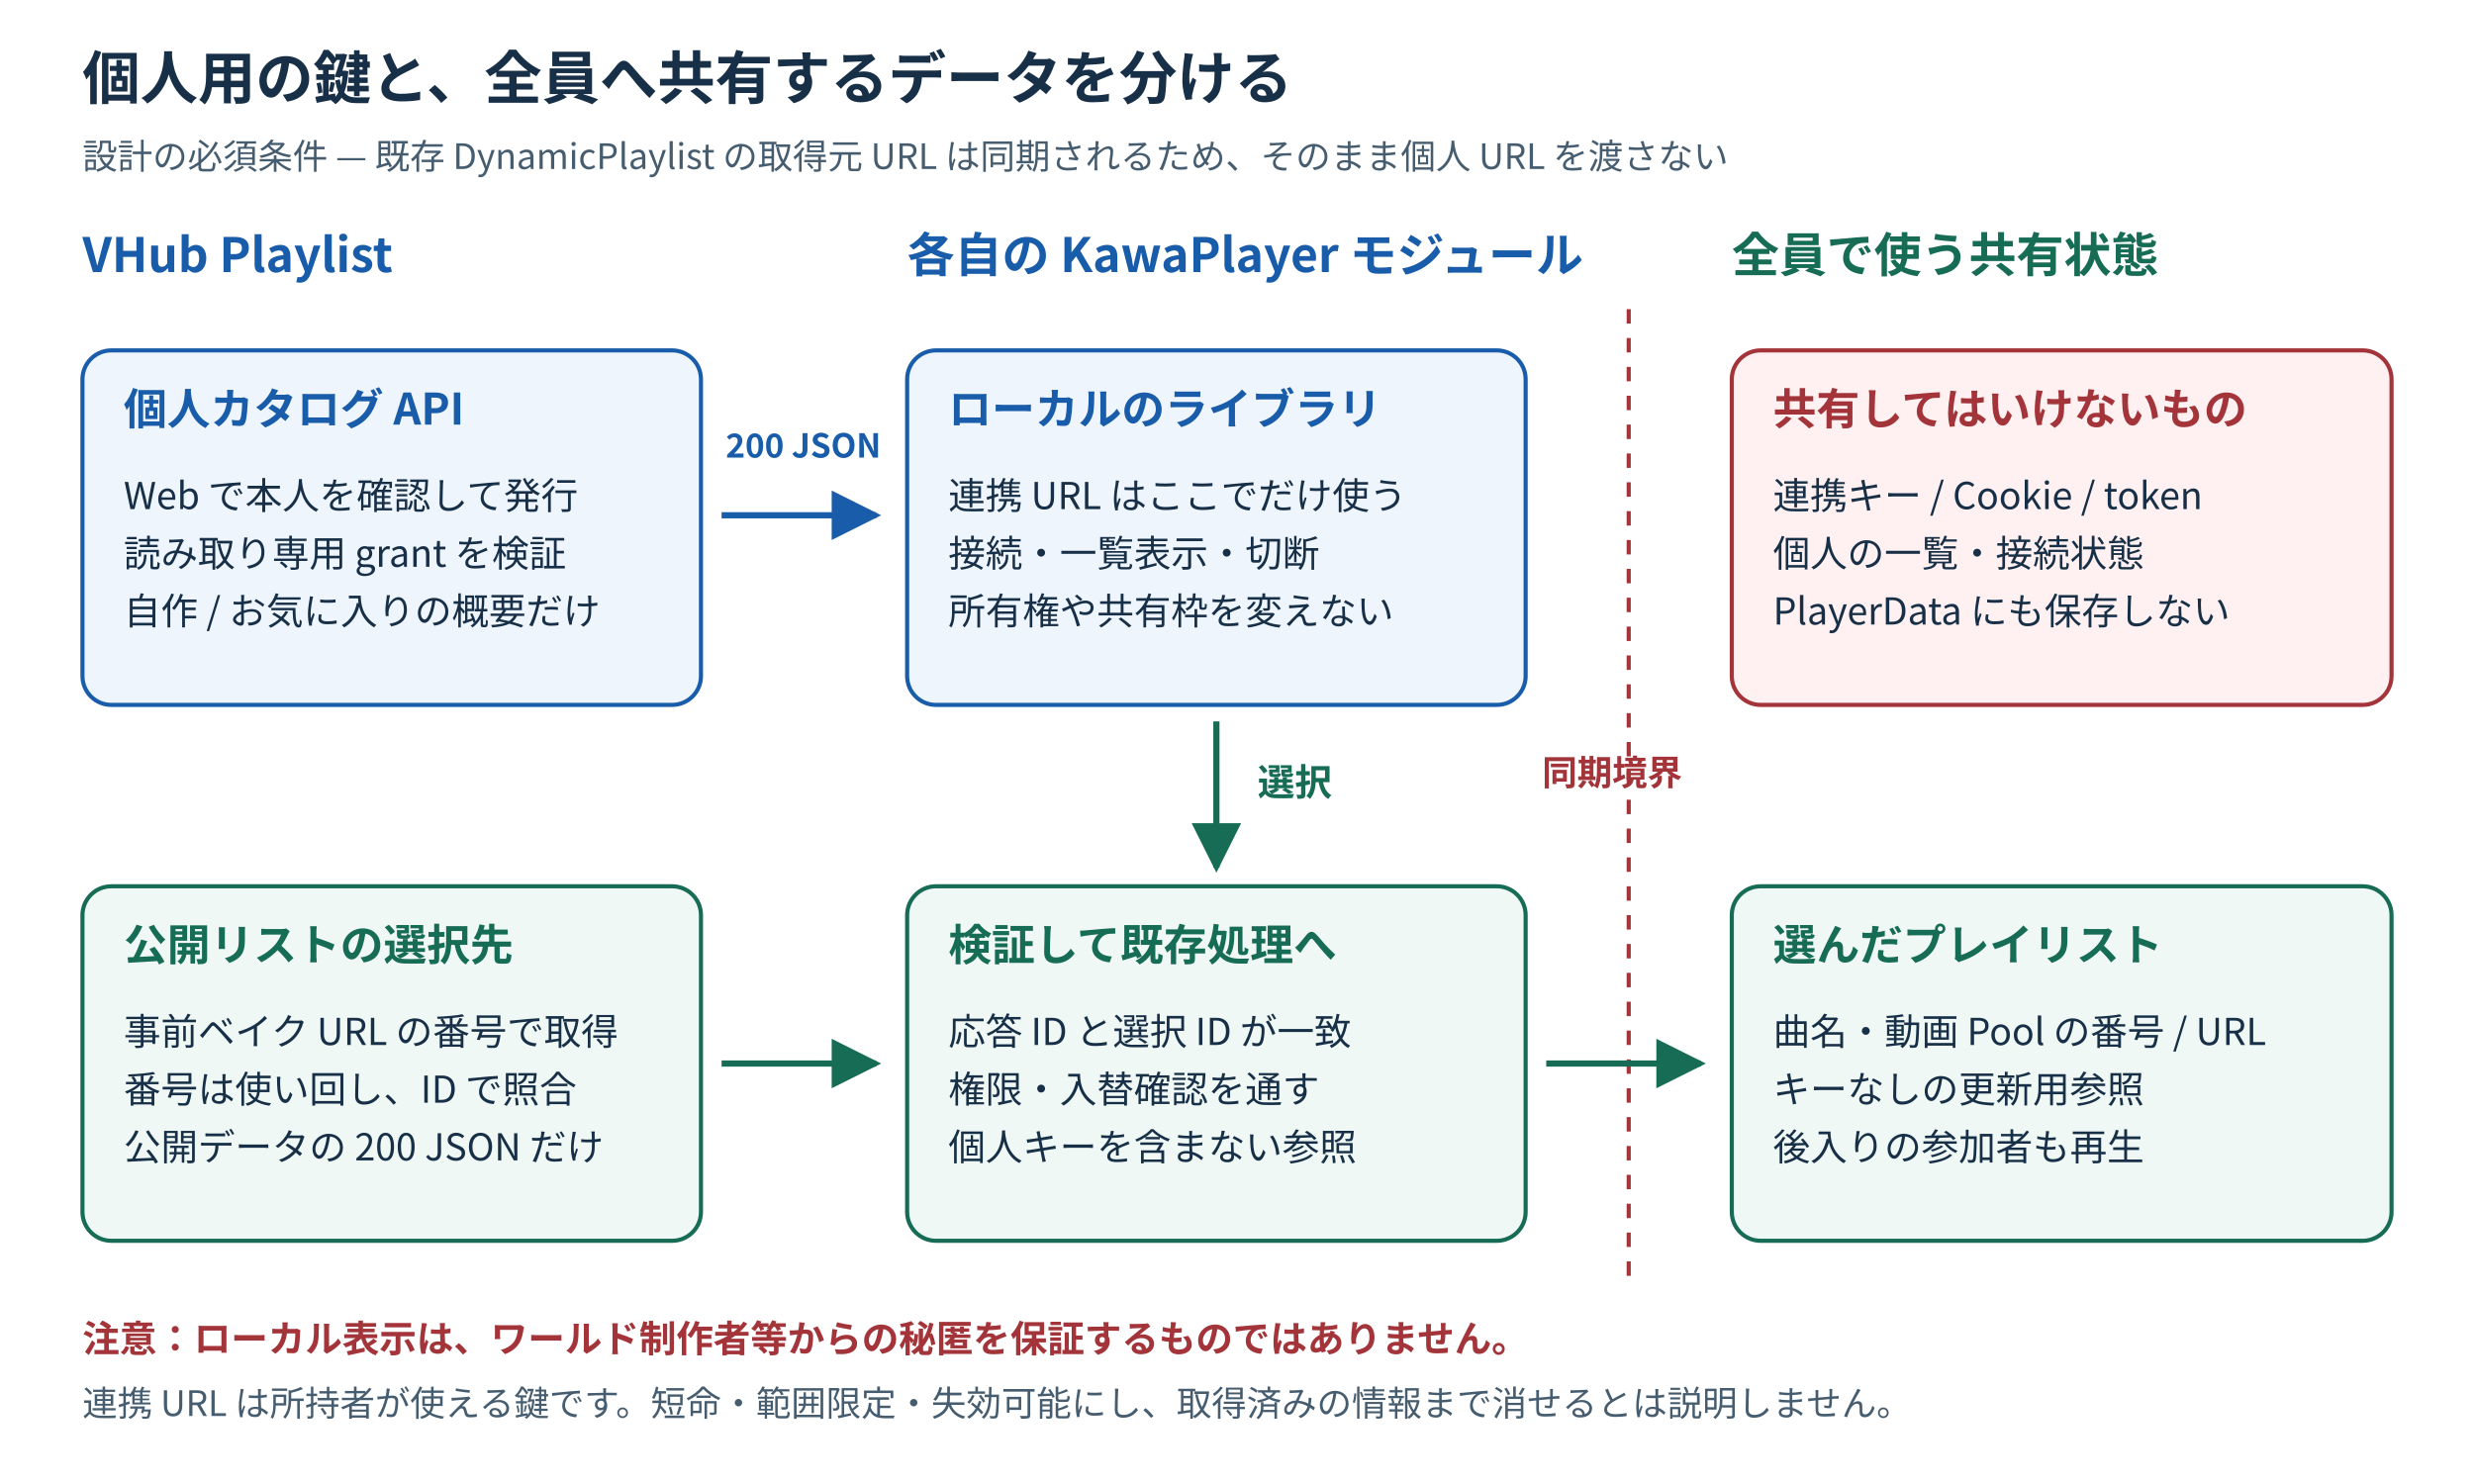
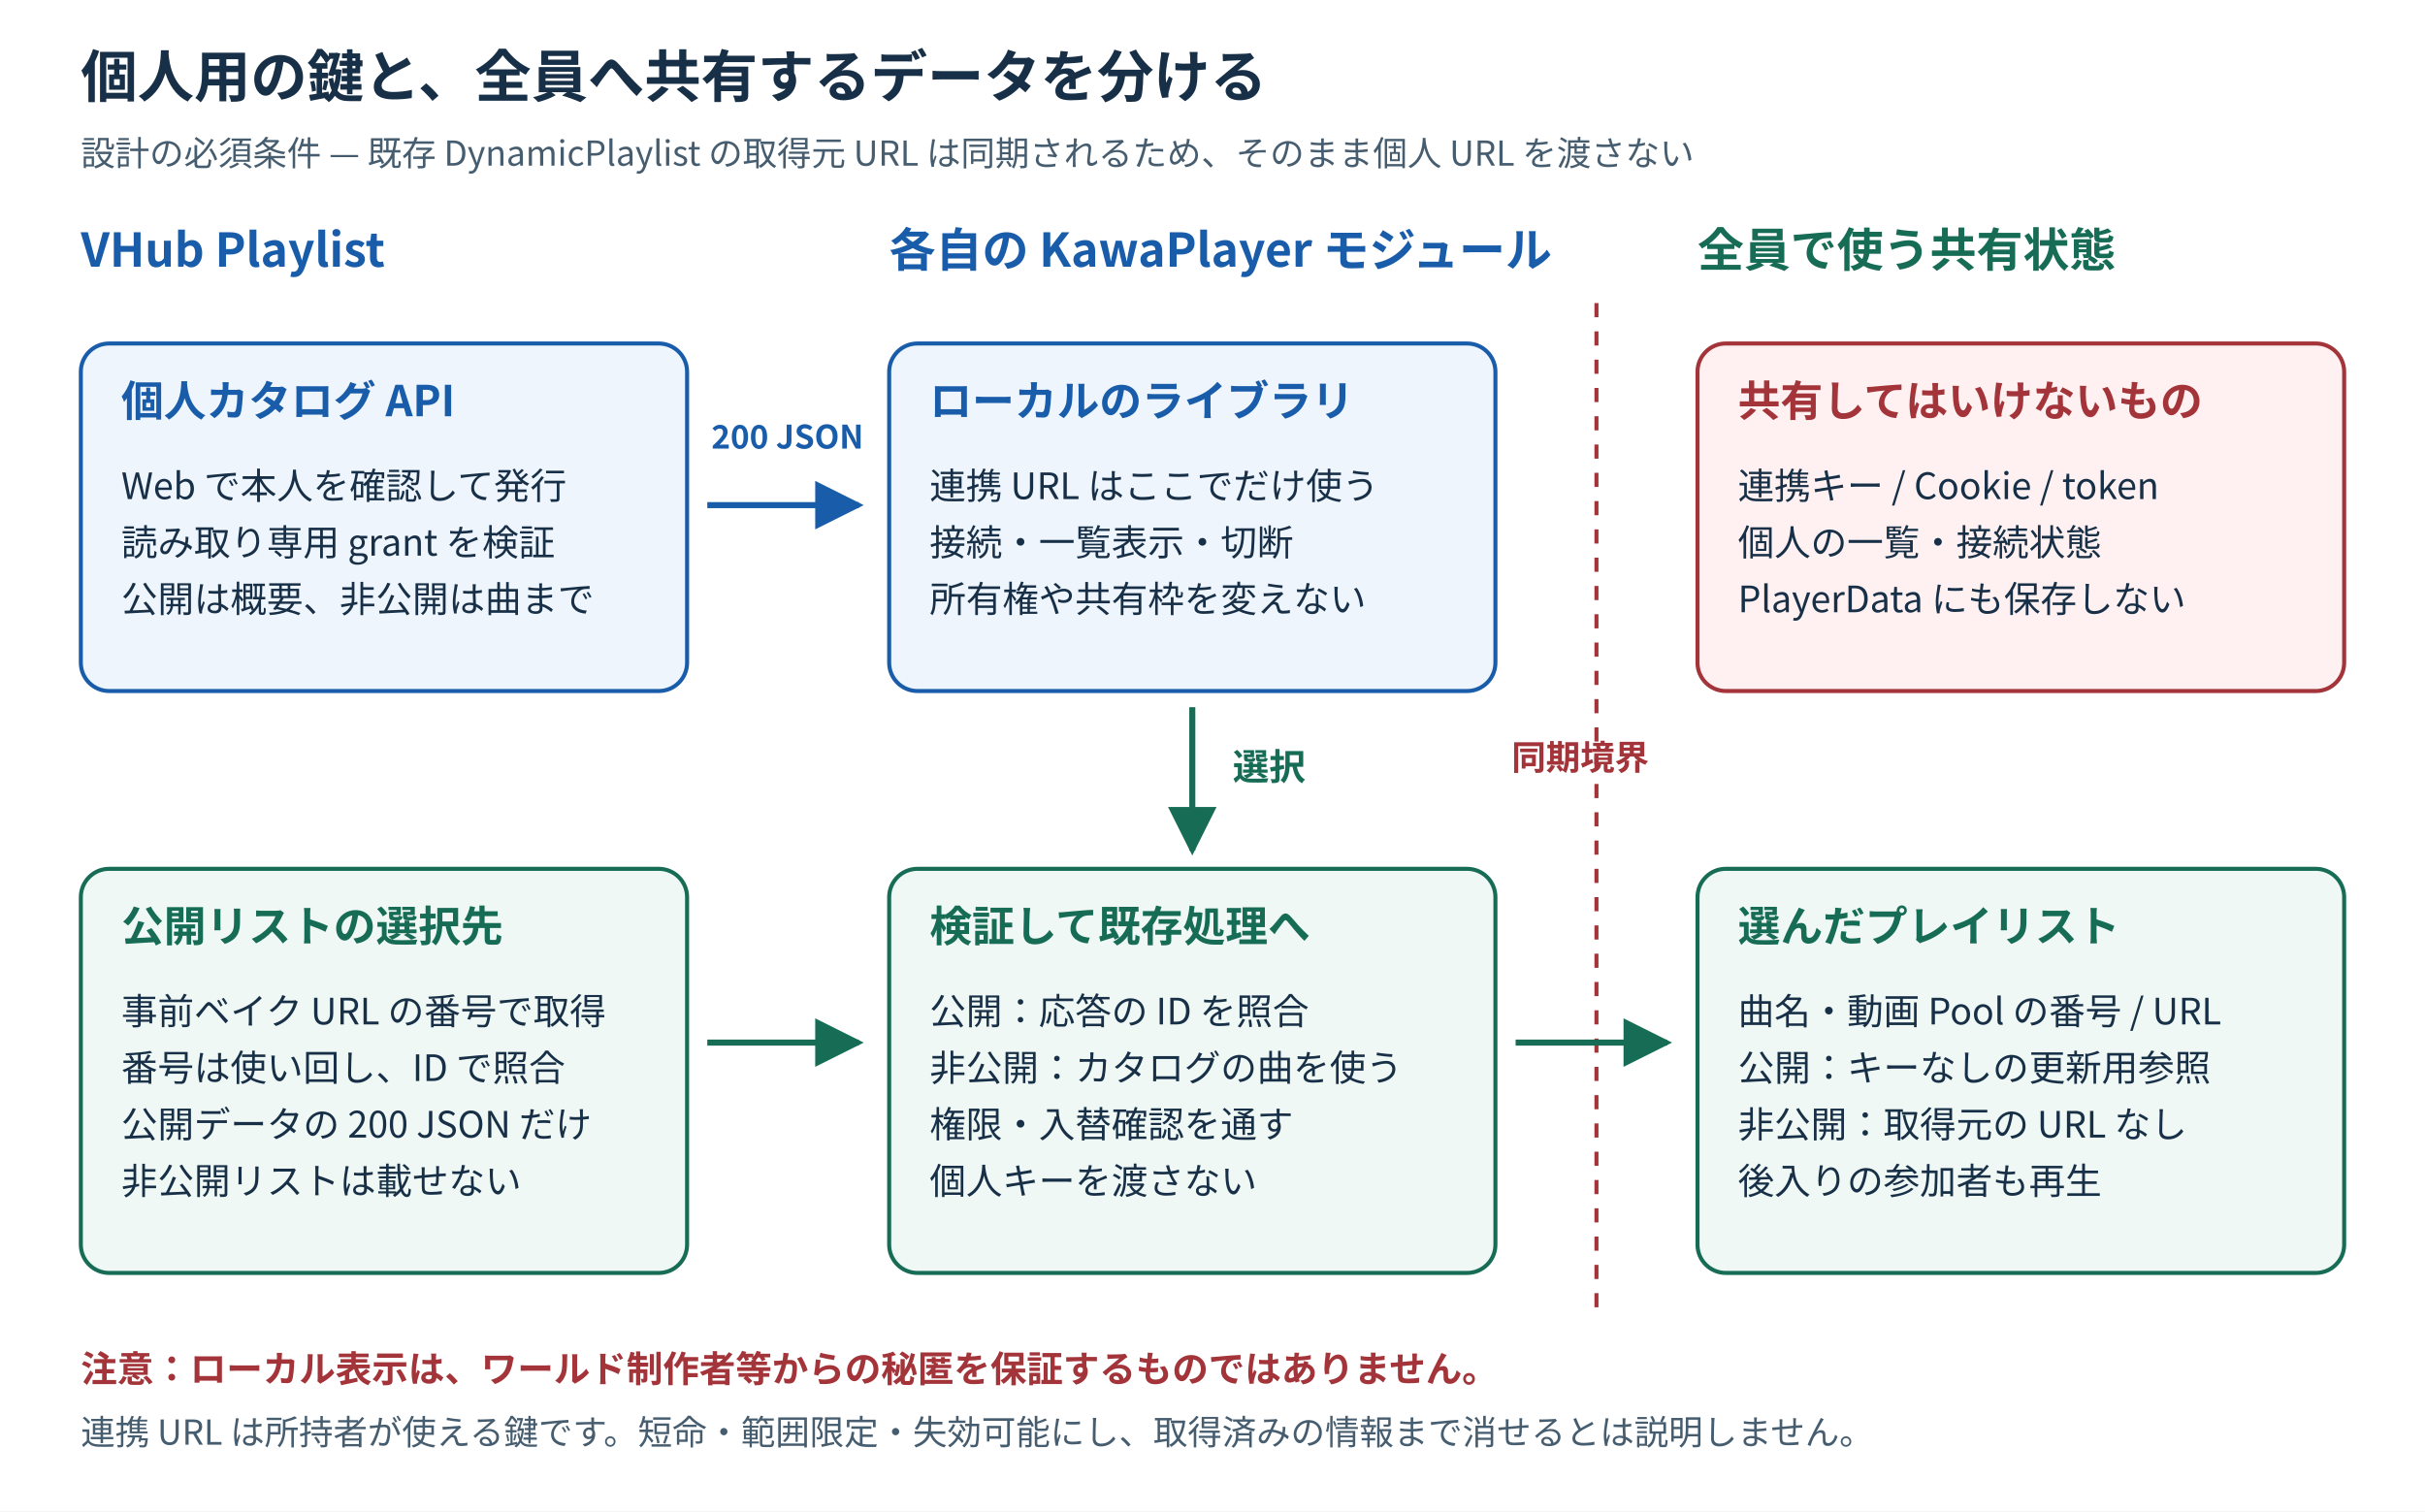
- <svg xmlns="http://www.w3.org/2000/svg" width="1200" height="720" viewBox="0 0 1200 720" role="img" aria-labelledby="title desc">
+ <svg xmlns="http://www.w3.org/2000/svg" width="1200" height="748" viewBox="0 0 1200 748" role="img" aria-labelledby="title desc">
  <style>text{font-family:"Yu Gothic","Meiryo","Noto Sans CJK JP",sans-serif}</style>
  <defs>
    <marker id="195DAA" viewBox="0 0 10 10" refX="9" refY="5" markerWidth="8" markerHeight="8" orient="auto-start-reverse">
      <path d="M 0 0 L 10 5 L 0 10 z" fill="#195DAA" />
    </marker>
    <marker id="176C55" viewBox="0 0 10 10" refX="9" refY="5" markerWidth="8" markerHeight="8" orient="auto-start-reverse">
      <path d="M 0 0 L 10 5 L 0 10 z" fill="#176C55" />
    </marker>
    <marker id="A3343A" viewBox="0 0 10 10" refX="9" refY="5" markerWidth="8" markerHeight="8" orient="auto-start-reverse">
      <path d="M 0 0 L 10 5 L 0 10 z" fill="#A3343A" />
    </marker>
  </defs>
-   <rect width="1200" height="720" fill="#FFFFFF" />
+   <rect width="1200" height="748" fill="#FFFFFF" />
  <text x="40" y="48" font-size="28" font-weight="700" fill="#183047">
    <tspan x="40" dy="0">個人用の鍵と、全員へ共有するデータを分ける</tspan>
  </text>
  <text x="40" y="82" font-size="17" font-weight="400" fill="#465D70">
    <tspan x="40" dy="0">設計の必須条件 — 既存 DynamicPlaylist の取得元 URL は同期されるため、そのまま個人 URL を渡さない</tspan>
  </text>
  <text x="40" y="132" font-size="23" font-weight="700" fill="#195DAA">
    <tspan x="40" dy="0">VHub Playlist</tspan>
  </text>
  <text x="440" y="132" font-size="23" font-weight="700" fill="#195DAA">
    <tspan x="440" dy="0">各自の KawaPlayer モジュール</tspan>
  </text>
  <text x="840" y="132" font-size="23" font-weight="700" fill="#176C55">
    <tspan x="840" dy="0">全員で使う共有状態</tspan>
  </text>
  <rect x="40" y="170" width="300" height="172" rx="14" fill="#EFF5FC" stroke="#195DAA" stroke-width="2" />
  <text x="60" y="206" font-size="21" font-weight="700" fill="#195DAA">
    <tspan x="60" dy="0">個人カタログ API</tspan>
  </text>
  <text x="60" y="247" font-size="18" font-weight="400" fill="#183047">
    <tspan x="60" dy="0">Web で本人を確認して発行</tspan>
    <tspan x="60" dy="28">読み取り専用 grant を検証</tspan>
-     <tspan x="60" dy="28">自作 / お気に入りの概要だけ</tspan>
+     <tspan x="60" dy="28">公開は概要、非公開は曲まで</tspan>
  </text>
  <rect x="440" y="170" width="300" height="172" rx="14" fill="#EFF5FC" stroke="#195DAA" stroke-width="2" />
  <text x="460" y="206" font-size="21" font-weight="700" fill="#195DAA">
    <tspan x="460" dy="0">ローカルのライブラリ</tspan>
  </text>
  <text x="460" y="247" font-size="18" font-weight="400" fill="#183047">
    <tspan x="460" dy="0">連携 URL はここでだけ使う</tspan>
    <tspan x="460" dy="28">接続・一覧表示・切断</tspan>
    <tspan x="460" dy="28">所有権や共有枠を変えない</tspan>
  </text>
  <rect x="840" y="170" width="320" height="172" rx="14" fill="#FFF1F1" stroke="#A3343A" stroke-width="2" />
  <text x="860" y="206" font-size="21" font-weight="700" fill="#A3343A">
    <tspan x="860" dy="0">共有してはいけないもの</tspan>
  </text>
  <text x="860" y="247" font-size="18" font-weight="400" fill="#183047">
    <tspan x="860" dy="0">連携キー / Cookie / token</tspan>
    <tspan x="860" dy="28">個人の一覧・接続状態</tspan>
    <tspan x="860" dy="28">PlayerData にも保存しない</tspan>
  </text>
  <polyline points="350,250 425,250" fill="none" stroke="#195DAA" stroke-width="3" marker-end="url(#195DAA)" />
  <text x="352" y="222" font-size="16" font-weight="700" fill="#195DAA">
    <tspan x="352" dy="0">200 JSON</tspan>
  </text>
-   <line x1="790" y1="150" x2="790" y2="620" stroke="#A3343A" stroke-width="2" stroke-dasharray="7 7" />
+   <line x1="790" y1="150" x2="790" y2="648" stroke="#A3343A" stroke-width="2" stroke-dasharray="7 7" />
  <text x="748" y="381" font-size="17" font-weight="700" fill="#A3343A">
    <tspan x="748" dy="0">同期境界</tspan>
  </text>
  <polyline points="590,350 590,421" fill="none" stroke="#176C55" stroke-width="3" marker-end="url(#176C55)" />
  <text x="610" y="386" font-size="18" font-weight="700" fill="#176C55">
    <tspan x="610" dy="0">選択</tspan>
  </text>
-   <rect x="40" y="430" width="300" height="172" rx="14" fill="#EFF8F4" stroke="#176C55" stroke-width="2" />
+   <rect x="40" y="430" width="300" height="200" rx="14" fill="#EFF8F4" stroke="#176C55" stroke-width="2" />
  <text x="60" y="466" font-size="21" font-weight="700" fill="#176C55">
    <tspan x="60" dy="0">公開リストの選択先</tspan>
  </text>
  <text x="60" y="507" font-size="18" font-weight="400" fill="#183047">
    <tspan x="60" dy="0">事前ベイク URL の番号で取得</tspan>
    <tspan x="60" dy="28">番号は使い回し、ID で照合</tspan>
    <tspan x="60" dy="28">公開データの 200 JSON だけ</tspan>
+     <tspan x="60" dy="28">非公開リストは載せない</tspan>
  </text>
-   <rect x="440" y="430" width="300" height="172" rx="14" fill="#EFF8F4" stroke="#176C55" stroke-width="2" />
+   <rect x="440" y="430" width="300" height="200" rx="14" fill="#EFF8F4" stroke="#176C55" stroke-width="2" />
  <text x="460" y="466" font-size="21" font-weight="700" fill="#176C55">
    <tspan x="460" dy="0">検証して既存処理へ</tspan>
  </text>
  <text x="460" y="507" font-size="18" font-weight="400" fill="#183047">
-     <tspan x="460" dy="0">応答 ID と選択 ID が一致</tspan>
+     <tspan x="460" dy="0">公開：応答の ID を照合</tspan>
+     <tspan x="460" dy="28">非公開：カタログの曲を使う</tspan>
    <tspan x="460" dy="28">権限・入替確認を通す</tspan>
-     <tspan x="460" dy="28">個人キーを含まない参照</tspan>
+     <tspan x="460" dy="28">個人キーを渡さない</tspan>
  </text>
-   <rect x="840" y="430" width="320" height="172" rx="14" fill="#EFF8F4" stroke="#176C55" stroke-width="2" />
+   <rect x="840" y="430" width="320" height="200" rx="14" fill="#EFF8F4" stroke="#176C55" stroke-width="2" />
  <text x="860" y="466" font-size="21" font-weight="700" fill="#176C55">
    <tspan x="860" dy="0">選んだプレイリスト</tspan>
  </text>
  <text x="860" y="507" font-size="18" font-weight="400" fill="#183047">
    <tspan x="860" dy="0">曲名・動画 Pool の番号 / URL</tspan>
-     <tspan x="860" dy="28">キーなしの更新用参照</tspan>
+     <tspan x="860" dy="28">公開：キーなしの更新用参照</tspan>
+     <tspan x="860" dy="28">非公開：取得元の URL なし</tspan>
    <tspan x="860" dy="28">後入りの参加者も再生</tspan>
  </text>
  <polyline points="350,516 425,516" fill="none" stroke="#176C55" stroke-width="3" marker-end="url(#176C55)" />
  <polyline points="750,516 825,516" fill="none" stroke="#176C55" stroke-width="3" marker-end="url(#176C55)" />
-   <text x="40" y="656" font-size="18" font-weight="700" fill="#A3343A">
+   <text x="40" y="684" font-size="18" font-weight="700" fill="#A3343A">
    <tspan x="40" dy="0">注意：ローカル表示は、ワールド制作者等からの秘匿を保証するものではありません。</tspan>
  </text>
-   <text x="40" y="687" font-size="17" font-weight="400" fill="#465D70">
+   <text x="40" y="715" font-size="17" font-weight="400" fill="#465D70">
    <tspan x="40" dy="0">連携 URL は所持者が使える鍵です。短命・範囲限定・失効可能にし、取得済みの情報まで消せるとは説明しません。</tspan>
  </text>
</svg>
